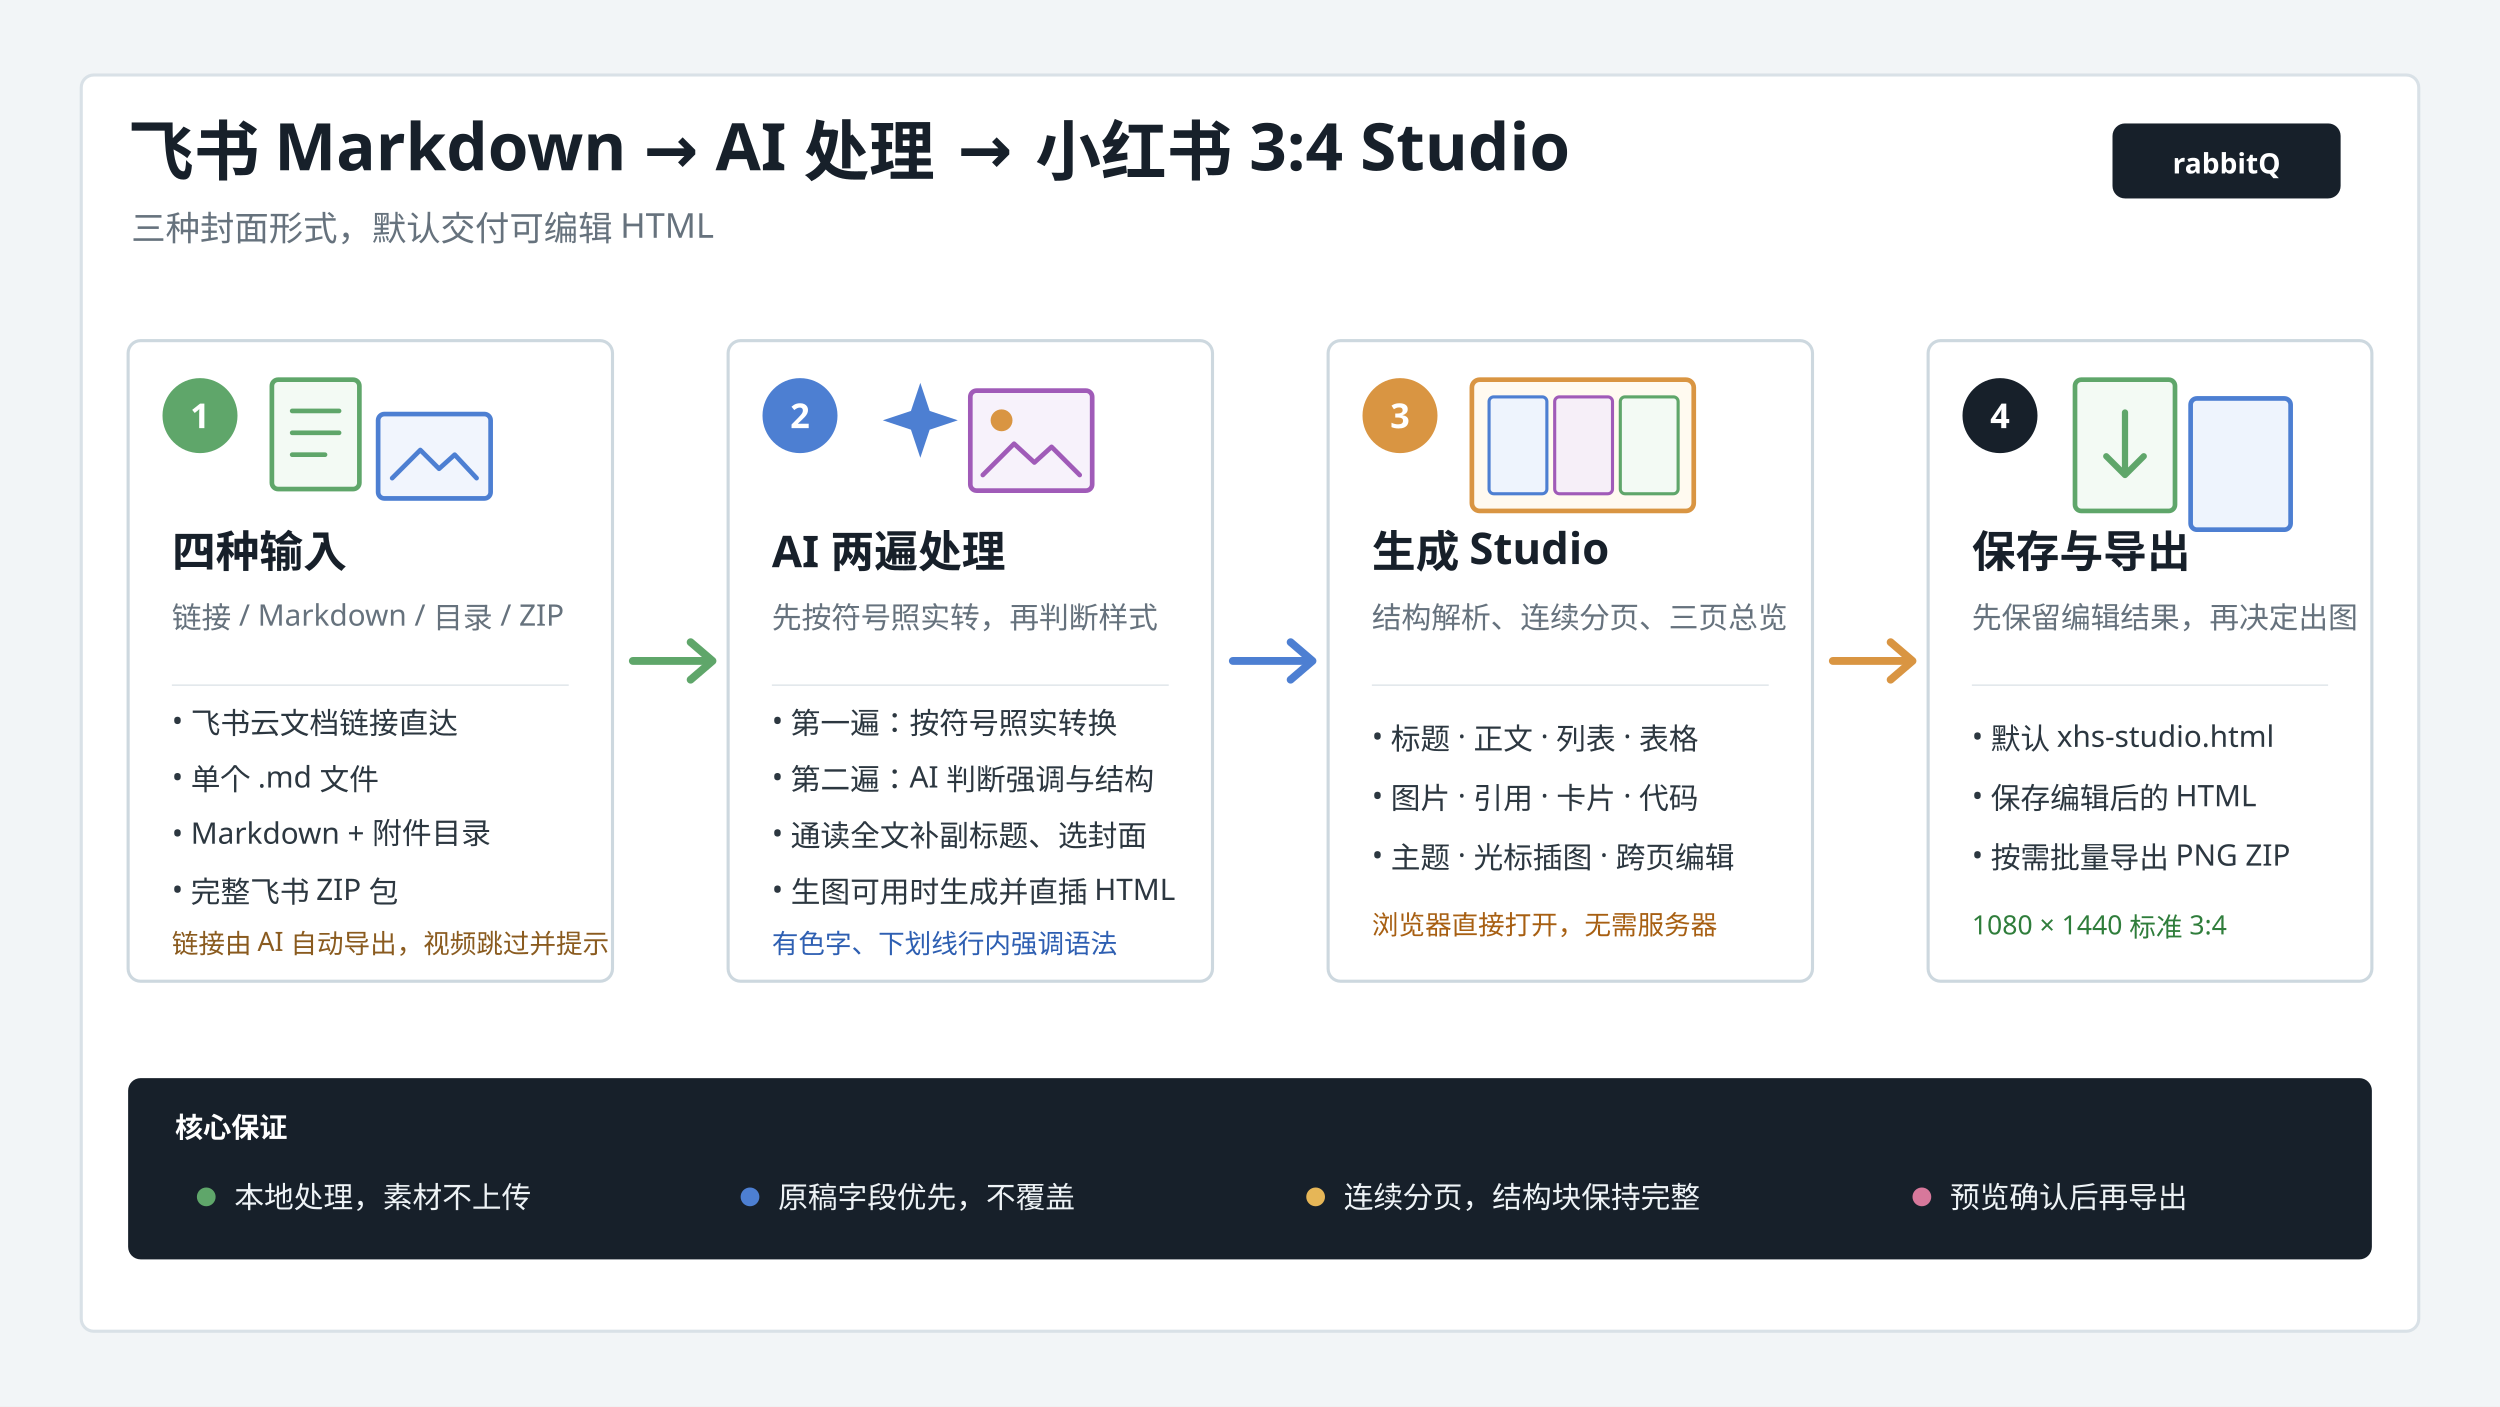
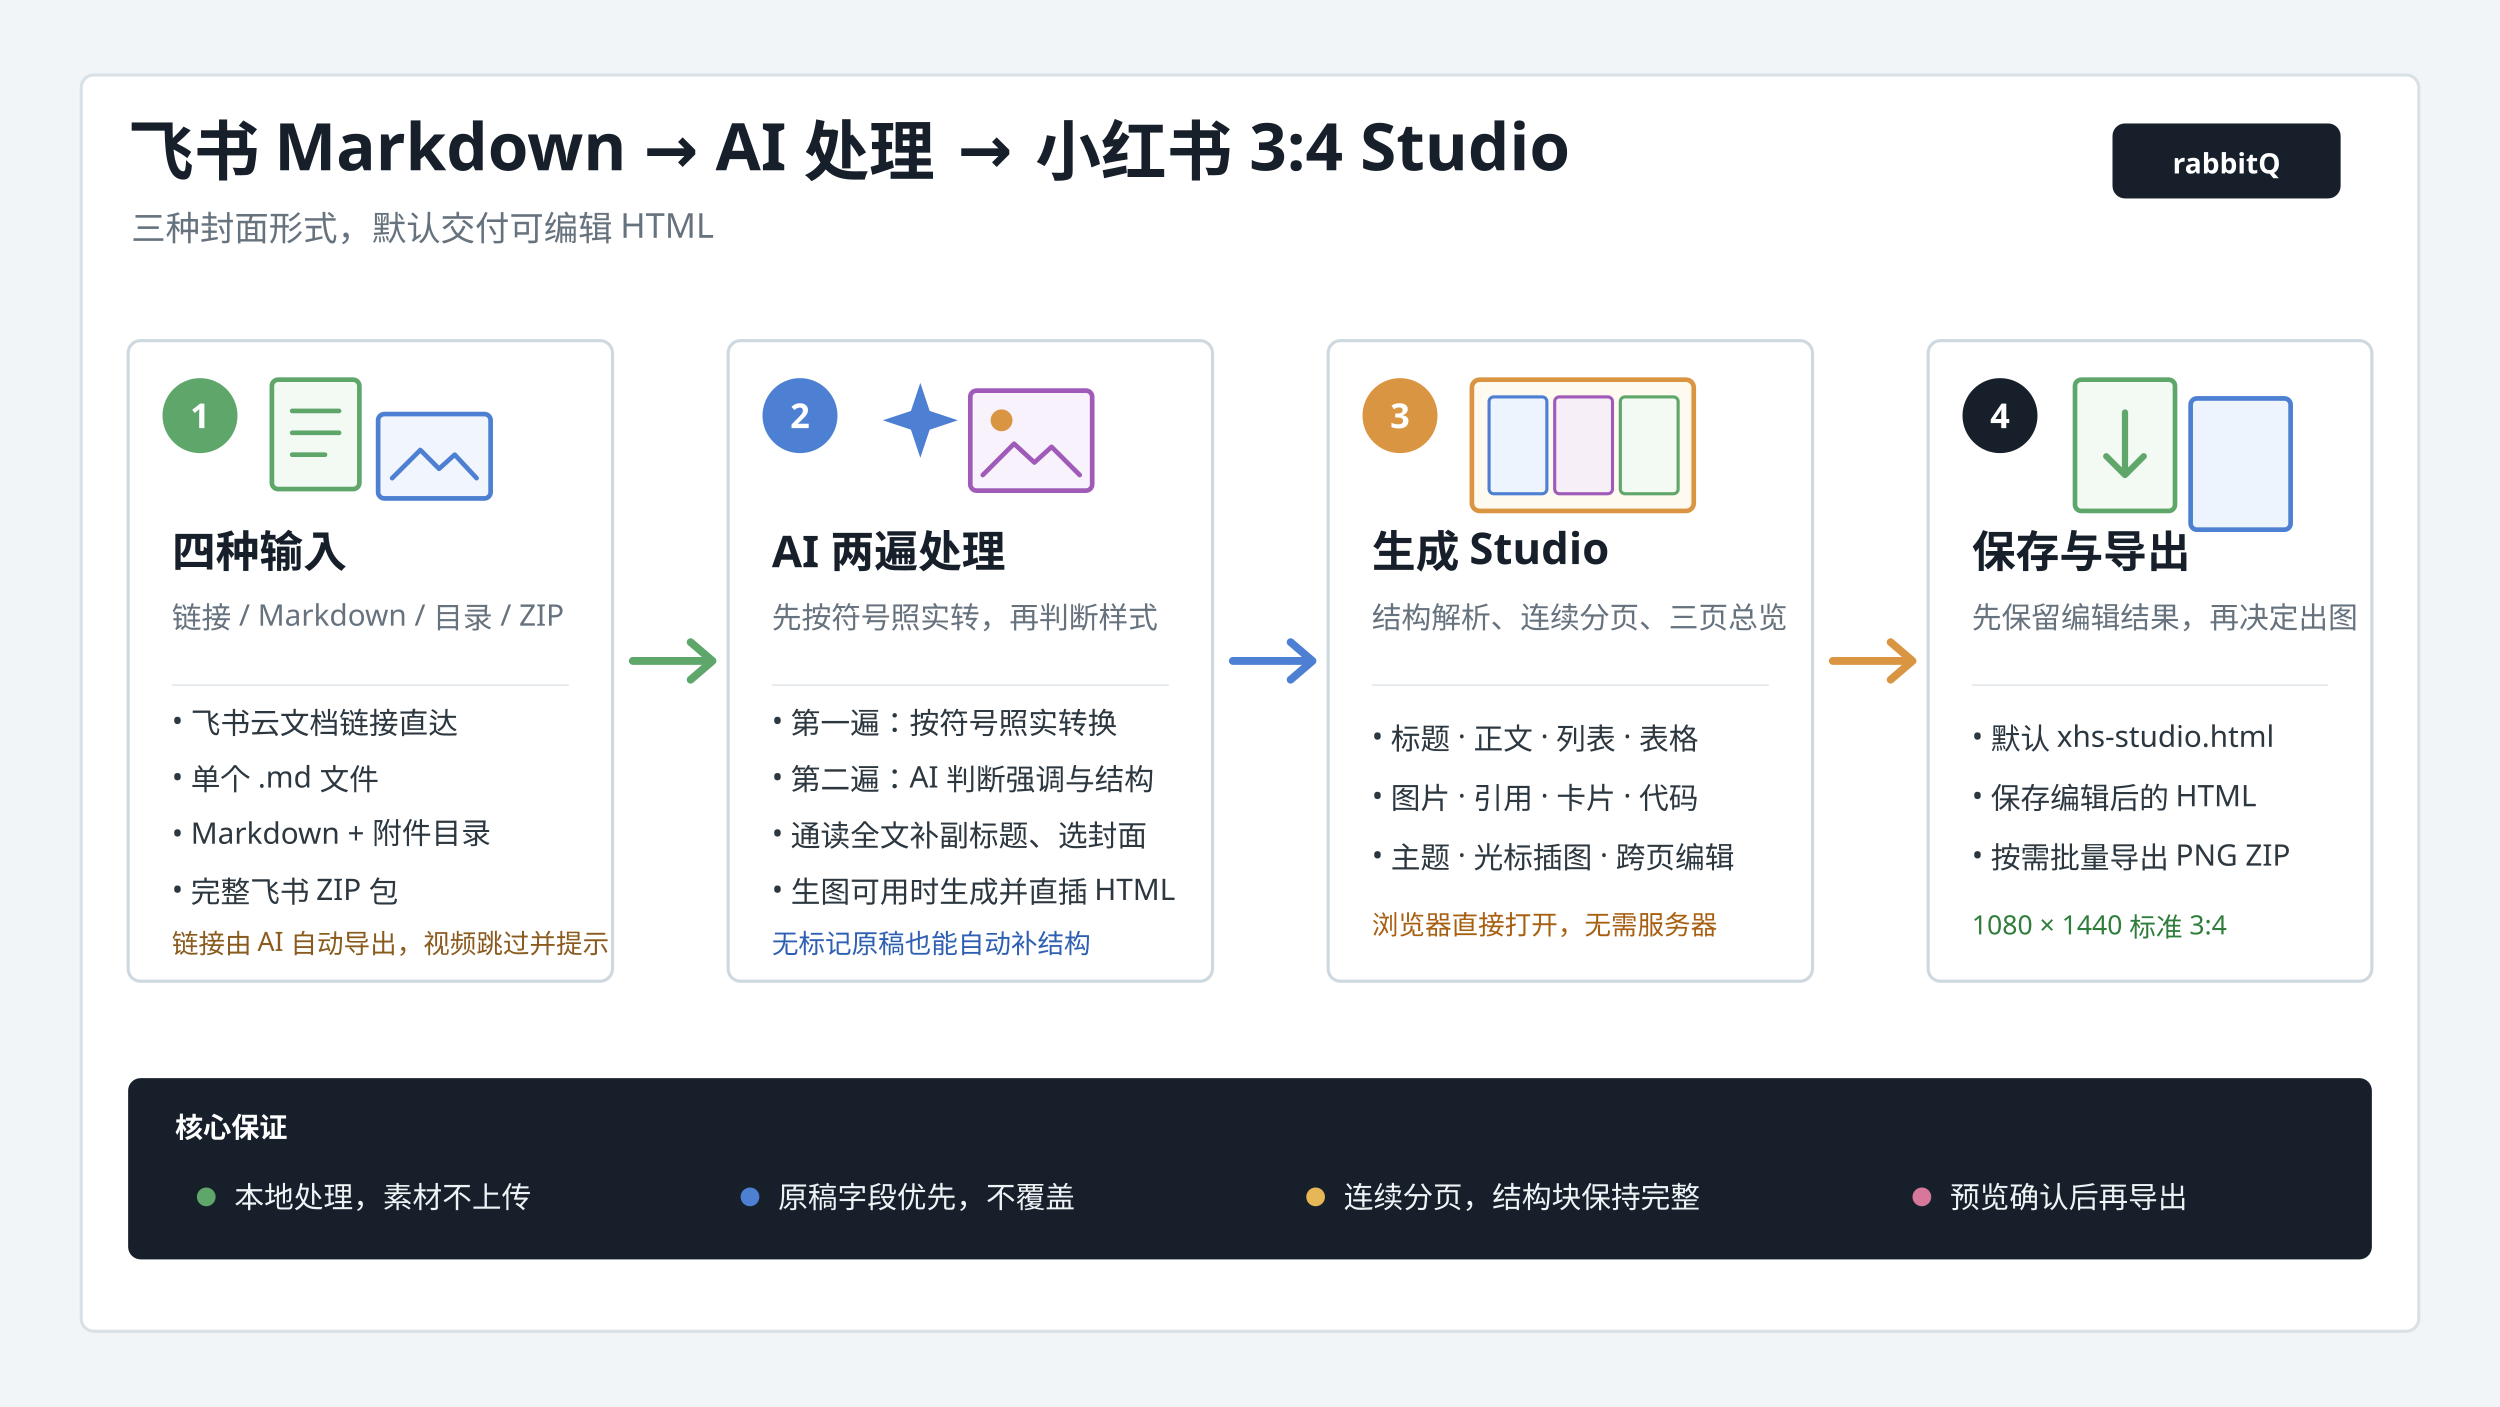
<svg xmlns="http://www.w3.org/2000/svg" width="1600" height="900" viewBox="0 0 1600 900" role="img" aria-labelledby="title desc">
  <rect width="1600" height="900" fill="#f2f5f7" />
  <rect x="52" y="48" width="1496" height="804" rx="8" fill="#ffffff" stroke="#d9e1e7" stroke-width="2" />
  <text x="82" y="112" fill="#17202a" font-family="'Noto Sans SC','Microsoft YaHei',sans-serif" font-size="42" font-weight="800">飞书 Markdown → AI 处理 → 小红书 3:4 Studio</text>
  <text x="84" y="154" fill="#66727d" font-family="'Noto Sans SC','Microsoft YaHei',sans-serif" font-size="22">三种封面形式，默认交付可编辑 HTML</text>
  <rect x="1352" y="79" width="146" height="48" rx="8" fill="#17202a" />
  <text x="1425" y="111" text-anchor="middle" fill="#ffffff" font-family="'Noto Sans SC','Microsoft YaHei',sans-serif" font-size="18" font-weight="700">rabbitQ</text>
  <g transform="translate(82 218)">
    <rect width="310" height="410" rx="8" fill="#ffffff" stroke="#cdd8df" stroke-width="2" />
    <circle cx="46" cy="48" r="24" fill="#5fa66a" />
    <text x="46" y="56" text-anchor="middle" fill="#ffffff" font-family="'Noto Sans SC','Microsoft YaHei',sans-serif" font-size="22" font-weight="800">1</text>
    <rect x="92" y="25" width="56" height="70" rx="4" fill="#f3faf4" stroke="#5fa66a" stroke-width="3" />
    <path d="M105 45h30M105 59h30M105 73h21" stroke="#5fa66a" stroke-width="3" stroke-linecap="round" />
    <rect x="160" y="47" width="72" height="54" rx="4" fill="#f1f5fd" stroke="#4d7fd2" stroke-width="3" />
    <path d="M169 88l18-18 12 12 10-9 14 15" fill="none" stroke="#4d7fd2" stroke-width="3" stroke-linecap="round" stroke-linejoin="round" />
    <text x="28" y="145" fill="#17202a" font-family="'Noto Sans SC','Microsoft YaHei',sans-serif" font-size="28" font-weight="800">四种输入</text>
    <text x="28" y="184" fill="#66727d" font-family="'Noto Sans SC','Microsoft YaHei',sans-serif" font-size="19">链接 / Markdown / 目录 / ZIP</text>
    <rect x="28" y="220" width="254" height="1" fill="#e1e7eb" />
    <text x="28" y="250" fill="#2c3740" font-family="'Noto Sans SC','Microsoft YaHei',sans-serif" font-size="19">• 飞书云文档链接直达</text>
    <text x="28" y="286" fill="#2c3740" font-family="'Noto Sans SC','Microsoft YaHei',sans-serif" font-size="19">• 单个 .md 文件</text>
    <text x="28" y="322" fill="#2c3740" font-family="'Noto Sans SC','Microsoft YaHei',sans-serif" font-size="19">• Markdown + 附件目录</text>
    <text x="28" y="358" fill="#2c3740" font-family="'Noto Sans SC','Microsoft YaHei',sans-serif" font-size="19">• 完整飞书 ZIP 包</text>
    <text x="28" y="392" fill="#8a5b1f" font-family="'Noto Sans SC','Microsoft YaHei',sans-serif" font-size="17">链接由 AI 自动导出，视频跳过并提示</text>
  </g>
  <path d="M405 423h46" stroke="#5fa66a" stroke-width="5" stroke-linecap="round" />
  <path d="M442 411l14 12-14 12" fill="none" stroke="#5fa66a" stroke-width="5" stroke-linecap="round" stroke-linejoin="round" />
  <g transform="translate(466 218)">
    <rect width="310" height="410" rx="8" fill="#ffffff" stroke="#cdd8df" stroke-width="2" />
    <circle cx="46" cy="48" r="24" fill="#4d7fd2" />
    <text x="46" y="56" text-anchor="middle" fill="#ffffff" font-family="'Noto Sans SC','Microsoft YaHei',sans-serif" font-size="22" font-weight="800">2</text>
    <path d="M123 27l6 18 18 6-18 6-6 18-6-18-18-6 18-6z" fill="#4d7fd2" />
    <rect x="155" y="32" width="78" height="64" rx="4" fill="#f7f2fb" stroke="#a05bb8" stroke-width="3" />
    <circle cx="175" cy="51" r="7" fill="#d99542" />
    <path d="M163 86l20-20 13 12 11-10 18 18" fill="none" stroke="#a05bb8" stroke-width="3" stroke-linecap="round" stroke-linejoin="round" />
    <text x="28" y="145" fill="#17202a" font-family="'Noto Sans SC','Microsoft YaHei',sans-serif" font-size="28" font-weight="800">AI 两遍处理</text>
    <text x="28" y="184" fill="#66727d" font-family="'Noto Sans SC','Microsoft YaHei',sans-serif" font-size="19">先按符号照实转，再判断样式</text>
    <rect x="28" y="220" width="254" height="1" fill="#e1e7eb" />
    <text x="28" y="250" fill="#2c3740" font-family="'Noto Sans SC','Microsoft YaHei',sans-serif" font-size="19">• 第一遍：按符号照实转换</text>
    <text x="28" y="286" fill="#2c3740" font-family="'Noto Sans SC','Microsoft YaHei',sans-serif" font-size="19">• 第二遍：AI 判断强调与结构</text>
    <text x="28" y="322" fill="#2c3740" font-family="'Noto Sans SC','Microsoft YaHei',sans-serif" font-size="19">• 通读全文补副标题、选封面</text>
    <text x="28" y="358" fill="#2c3740" font-family="'Noto Sans SC','Microsoft YaHei',sans-serif" font-size="19">• 生图可用时生成并直插 HTML</text>
-     <text x="28" y="392" fill="#2e5fb2" font-family="'Noto Sans SC','Microsoft YaHei',sans-serif" font-size="17">有色字、下划线行内强调语法</text>
+     <text x="28" y="392" fill="#2e5fb2" font-family="'Noto Sans SC','Microsoft YaHei',sans-serif" font-size="17">无标记原稿也能自动补结构</text>
  </g>
  <path d="M789 423h46" stroke="#4d7fd2" stroke-width="5" stroke-linecap="round" />
  <path d="M826 411l14 12-14 12" fill="none" stroke="#4d7fd2" stroke-width="5" stroke-linecap="round" stroke-linejoin="round" />
  <g transform="translate(850 218)">
    <rect width="310" height="410" rx="8" fill="#ffffff" stroke="#cdd8df" stroke-width="2" />
    <circle cx="46" cy="48" r="24" fill="#d99542" />
    <text x="46" y="56" text-anchor="middle" fill="#ffffff" font-family="'Noto Sans SC','Microsoft YaHei',sans-serif" font-size="22" font-weight="800">3</text>
    <rect x="92" y="25" width="142" height="84" rx="5" fill="#fffaf0" stroke="#d99542" stroke-width="3" />
    <rect x="103" y="36" width="37" height="62" rx="3" fill="#eef4fd" stroke="#4d7fd2" stroke-width="2" />
    <rect x="145" y="36" width="37" height="62" rx="3" fill="#f6eff8" stroke="#a05bb8" stroke-width="2" />
    <rect x="187" y="36" width="37" height="62" rx="3" fill="#f3faf4" stroke="#5fa66a" stroke-width="2" />
    <text x="28" y="145" fill="#17202a" font-family="'Noto Sans SC','Microsoft YaHei',sans-serif" font-size="28" font-weight="800">生成 Studio</text>
    <text x="28" y="184" fill="#66727d" font-family="'Noto Sans SC','Microsoft YaHei',sans-serif" font-size="19">结构解析、连续分页、三页总览</text>
    <rect x="28" y="220" width="254" height="1" fill="#e1e7eb" />
    <text x="28" y="260" fill="#2c3740" font-family="'Noto Sans SC','Microsoft YaHei',sans-serif" font-size="19">• 标题 · 正文 · 列表 · 表格</text>
    <text x="28" y="298" fill="#2c3740" font-family="'Noto Sans SC','Microsoft YaHei',sans-serif" font-size="19">• 图片 · 引用 · 卡片 · 代码</text>
    <text x="28" y="336" fill="#2c3740" font-family="'Noto Sans SC','Microsoft YaHei',sans-serif" font-size="19">• 主题 · 光标插图 · 跨页编辑</text>
    <text x="28" y="380" fill="#a75f12" font-family="'Noto Sans SC','Microsoft YaHei',sans-serif" font-size="17">浏览器直接打开，无需服务器</text>
  </g>
  <path d="M1173 423h46" stroke="#d99542" stroke-width="5" stroke-linecap="round" />
  <path d="M1210 411l14 12-14 12" fill="none" stroke="#d99542" stroke-width="5" stroke-linecap="round" stroke-linejoin="round" />
  <g transform="translate(1234 218)">
    <rect width="284" height="410" rx="8" fill="#ffffff" stroke="#cdd8df" stroke-width="2" />
    <circle cx="46" cy="48" r="24" fill="#17202a" />
    <text x="46" y="56" text-anchor="middle" fill="#ffffff" font-family="'Noto Sans SC','Microsoft YaHei',sans-serif" font-size="22" font-weight="800">4</text>
    <rect x="94" y="25" width="64" height="84" rx="4" fill="#f3faf4" stroke="#5fa66a" stroke-width="3" />
    <rect x="168" y="37" width="64" height="84" rx="4" fill="#eef4fd" stroke="#4d7fd2" stroke-width="3" />
    <path d="M126 46v40M114 74l12 12 12-12" fill="none" stroke="#5fa66a" stroke-width="4" stroke-linecap="round" stroke-linejoin="round" />
    <text x="28" y="145" fill="#17202a" font-family="'Noto Sans SC','Microsoft YaHei',sans-serif" font-size="28" font-weight="800">保存与导出</text>
    <text x="28" y="184" fill="#66727d" font-family="'Noto Sans SC','Microsoft YaHei',sans-serif" font-size="19">先保留编辑结果，再决定出图</text>
    <rect x="28" y="220" width="228" height="1" fill="#e1e7eb" />
    <text x="28" y="260" fill="#2c3740" font-family="'Noto Sans SC','Microsoft YaHei',sans-serif" font-size="19">• 默认 xhs-studio.html</text>
    <text x="28" y="298" fill="#2c3740" font-family="'Noto Sans SC','Microsoft YaHei',sans-serif" font-size="19">• 保存编辑后的 HTML</text>
    <text x="28" y="336" fill="#2c3740" font-family="'Noto Sans SC','Microsoft YaHei',sans-serif" font-size="19">• 按需批量导出 PNG ZIP</text>
    <text x="28" y="380" fill="#2f7d3b" font-family="'Noto Sans SC','Microsoft YaHei',sans-serif" font-size="17">1080 × 1440 标准 3:4</text>
  </g>
  <rect x="82" y="690" width="1436" height="116" rx="8" fill="#17202a" />
  <text x="112" y="728" fill="#ffffff" font-family="'Noto Sans SC','Microsoft YaHei',sans-serif" font-size="18" font-weight="700">核心保证</text>
  <g font-family="'Noto Sans SC','Microsoft YaHei',sans-serif" font-size="19" fill="#eef3f6">
    <circle cx="132" cy="766" r="6" fill="#5fa66a" />
    <text x="150" y="773">本地处理，素材不上传</text>
    <circle cx="480" cy="766" r="6" fill="#4d7fd2" />
    <text x="498" y="773">原稿字段优先，不覆盖</text>
    <circle cx="842" cy="766" r="6" fill="#e6b657" />
    <text x="860" y="773">连续分页，结构块保持完整</text>
    <circle cx="1230" cy="766" r="6" fill="#d7789b" />
    <text x="1248" y="773">预览确认后再导出</text>
  </g>
</svg>
